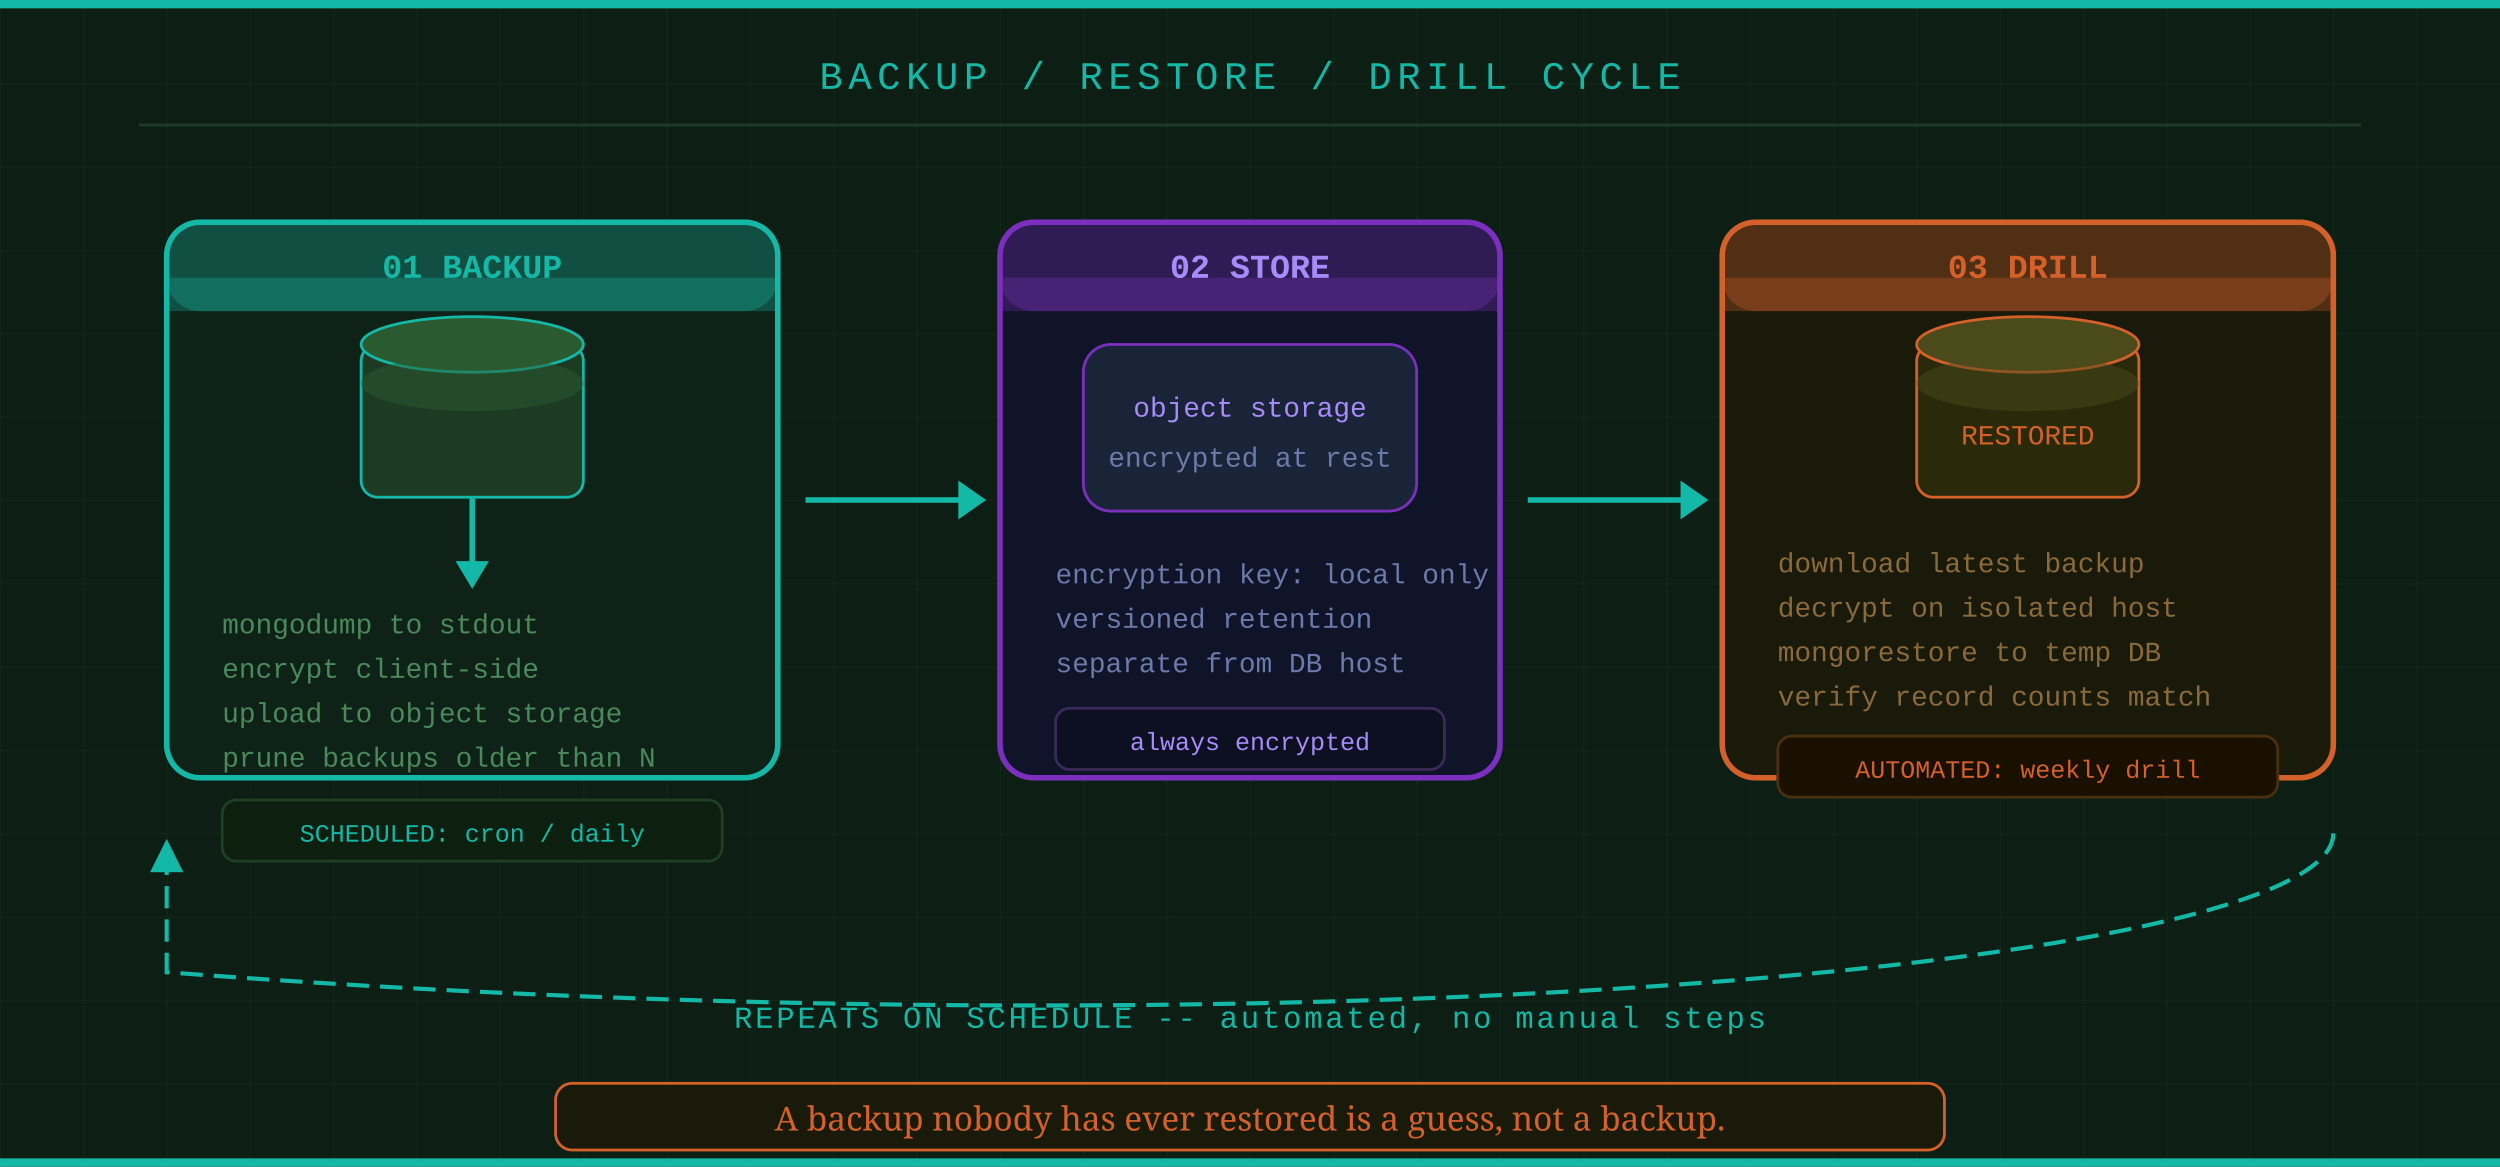
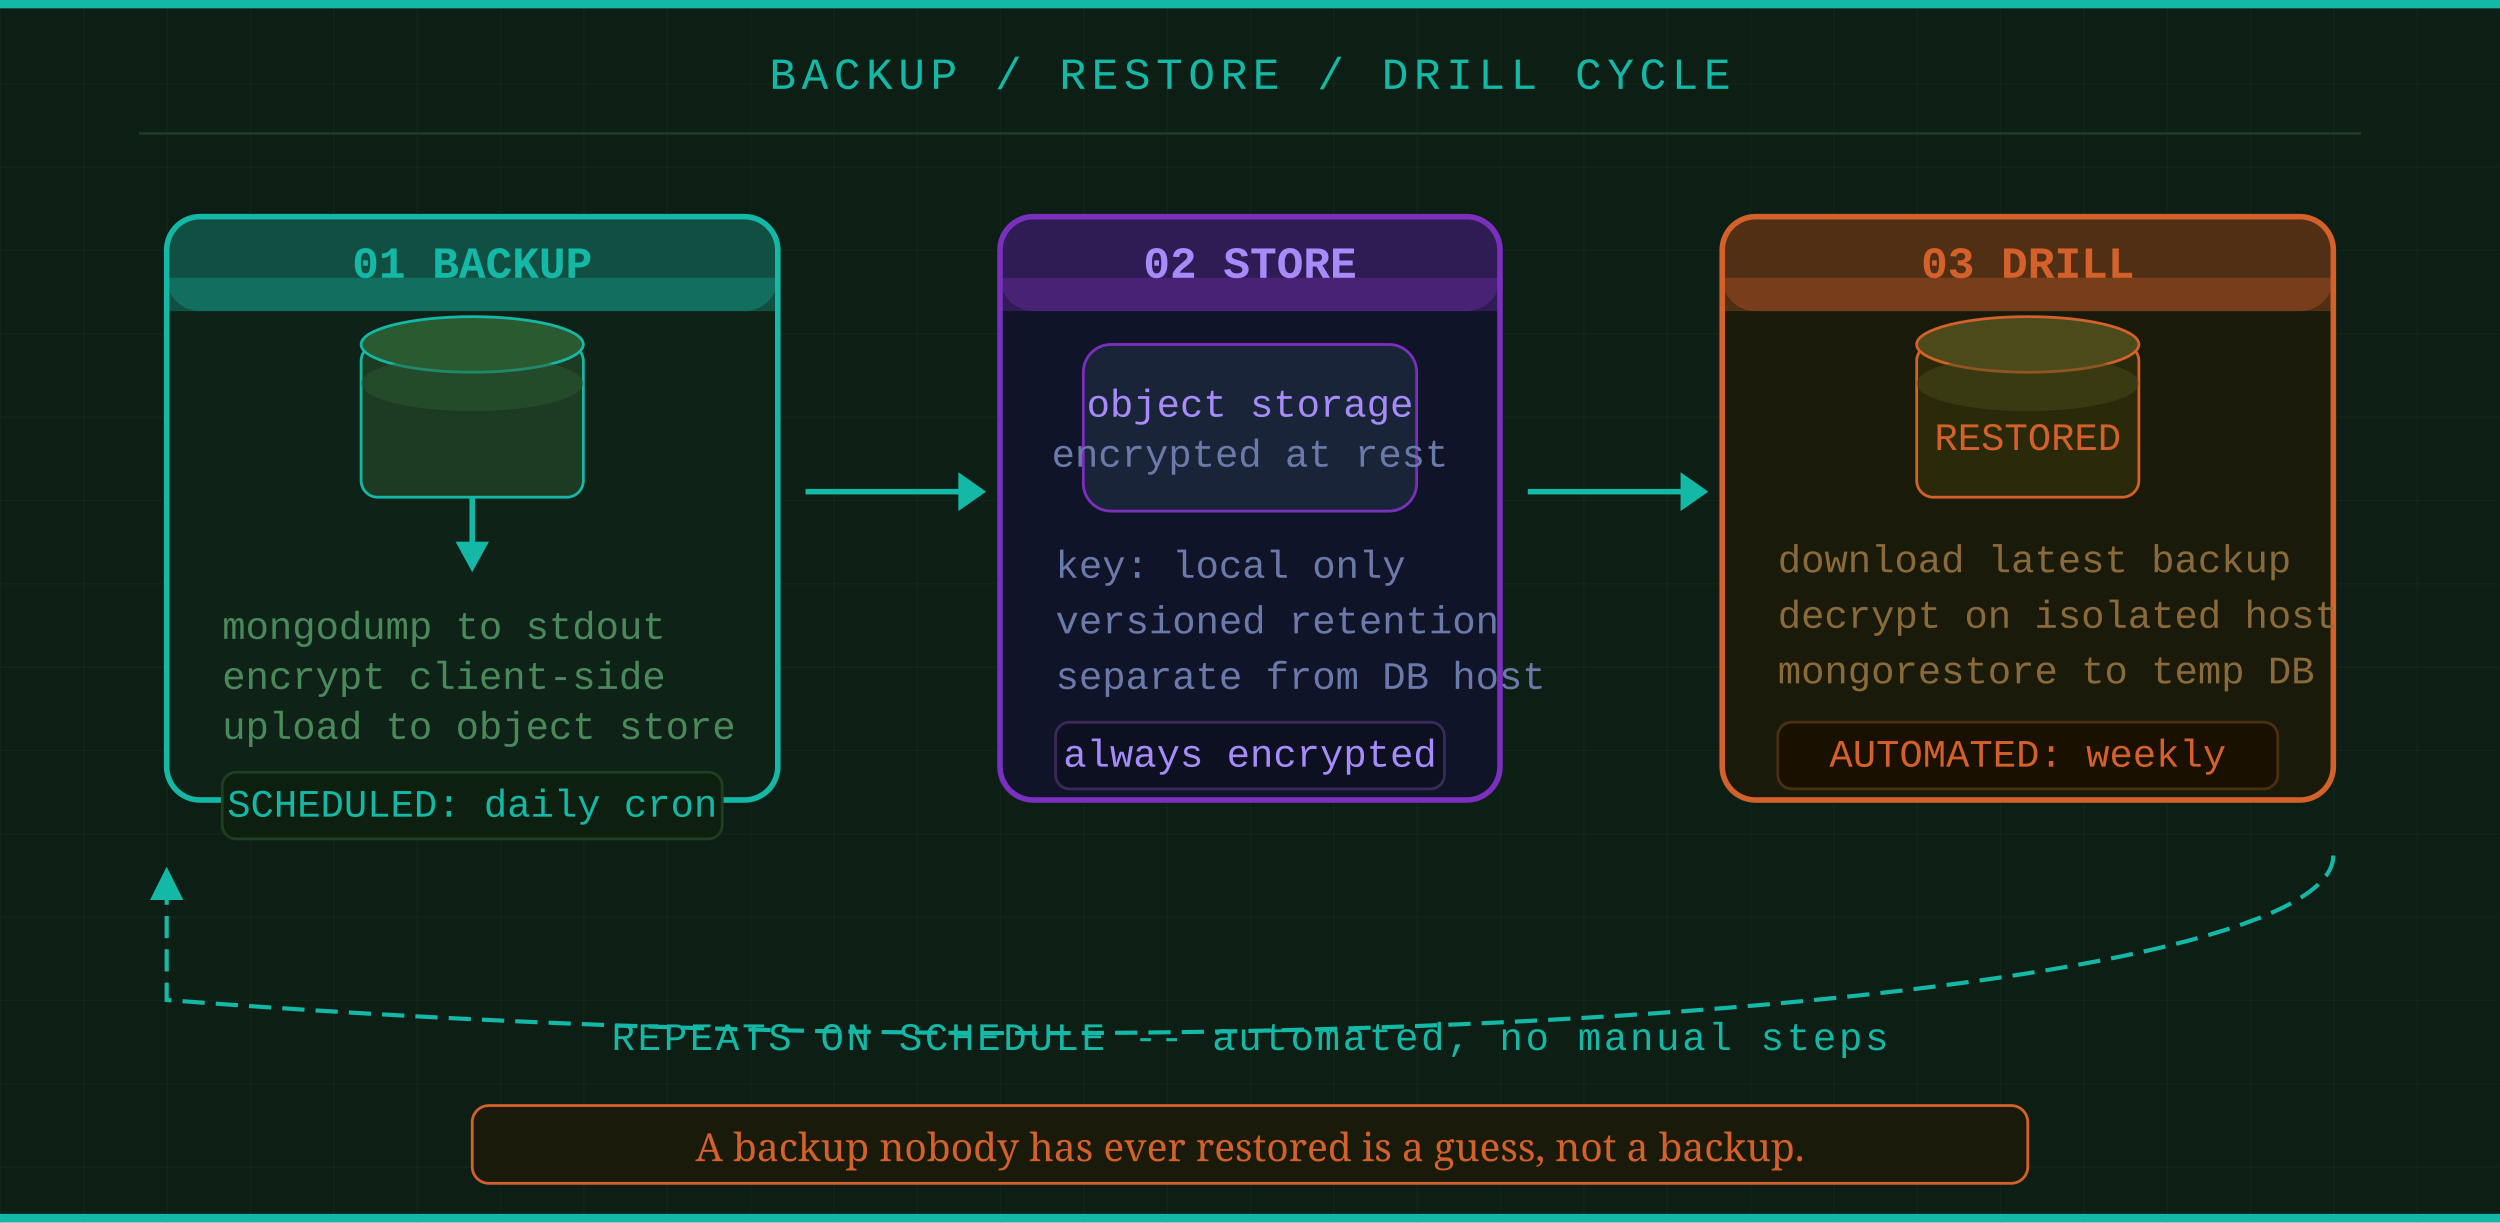
- <svg xmlns="http://www.w3.org/2000/svg" viewBox="0 0 900 420" width="900" height="420" role="img" aria-label="Automated backup, restore, and drill cycle for the self-hosted MongoDB cluster">
-   <rect width="900" height="420" fill="#0D1F14" />
+ <svg xmlns="http://www.w3.org/2000/svg" viewBox="0 0 900 440" width="900" height="440" role="img" aria-label="Automated backup, restore, and drill cycle for the self-hosted MongoDB cluster">
+   <rect width="900" height="440" fill="#0D1F14" />
  <pattern id="g4" width="30" height="30" patternUnits="userSpaceOnUse">
    <path d="M 30 0 L 0 0 0 30" fill="none" stroke="#1d3a22" stroke-width="0.4" />
  </pattern>
-   <rect width="900" height="420" fill="url(#g4)" opacity="0.5" />
+   <rect width="900" height="440" fill="url(#g4)" opacity="0.5" />
  <rect x="0" y="0" width="900" height="3" fill="#14B8A6" />
-   <text x="450" y="32" font-family="'Courier New', monospace" font-size="14" fill="#14B8A6" text-anchor="middle" letter-spacing="2">BACKUP / RESTORE / DRILL CYCLE</text>
-   <line x1="50" y1="45" x2="850" y2="45" stroke="#1d3a22" stroke-width="1" />
-   <g transform="translate(60, 80)">
-     <rect x="0" y="0" width="220" height="200" rx="12" fill="#0f2218" stroke="#14B8A6" stroke-width="2" />
-     <rect x="0" y="0" width="220" height="32" rx="12" fill="#14B8A6" opacity="0.3" />
-     <rect x="0" y="20" width="220" height="12" fill="#14B8A6" opacity="0.3" />
-     <text x="110" y="20" font-family="'Courier New', monospace" font-size="12" font-weight="bold" fill="#14B8A6" text-anchor="middle">01 BACKUP</text>
-     <rect x="70" y="44" width="80" height="55" rx="6" fill="#1d3a22" stroke="#14B8A6" stroke-width="1" />
-     <ellipse cx="110" cy="44" rx="40" ry="10" fill="#2a5a30" stroke="#14B8A6" stroke-width="1" />
-     <ellipse cx="110" cy="58" rx="40" ry="10" fill="#2a5a30" opacity="0.5" />
-     <line x1="110" y1="99" x2="110" y2="125" stroke="#14B8A6" stroke-width="2" />
-     <polygon points="104,122 110,132 116,122" fill="#14B8A6" />
-     <text x="20" y="148" font-family="'Courier New', monospace" font-size="10" fill="#4a8a5a">mongodump to stdout</text>
-     <text x="20" y="164" font-family="'Courier New', monospace" font-size="10" fill="#4a8a5a">encrypt client-side</text>
-     <text x="20" y="180" font-family="'Courier New', monospace" font-size="10" fill="#4a8a5a">upload to object storage</text>
-     <text x="20" y="196" font-family="'Courier New', monospace" font-size="10" fill="#4a8a5a">prune backups older than N</text>
-     <rect x="20" y="208" width="180" height="22" rx="5" fill="#0d2010" stroke="#1d4020" stroke-width="1" />
-     <text x="110" y="223" font-family="'Courier New', monospace" font-size="9" fill="#14B8A6" text-anchor="middle">SCHEDULED: cron / daily</text>
+   <text x="450" y="32" font-family="'Courier New', monospace" font-size="16" fill="#14B8A6" text-anchor="middle" letter-spacing="2">BACKUP / RESTORE / DRILL CYCLE</text>
+   <line x1="50" y1="48" x2="850" y2="48" stroke="#1d3a22" stroke-width="1" />
+   <g transform="translate(60, 78)">
+     <rect x="0" y="0" width="220" height="210" rx="12" fill="#0f2218" stroke="#14B8A6" stroke-width="2" />
+     <rect x="0" y="0" width="220" height="34" rx="12" fill="#14B8A6" opacity="0.3" />
+     <rect x="0" y="22" width="220" height="12" fill="#14B8A6" opacity="0.3" />
+     <text x="110" y="22" font-family="'Courier New', monospace" font-size="16" font-weight="bold" fill="#14B8A6" text-anchor="middle">01 BACKUP</text>
+     <rect x="70" y="46" width="80" height="55" rx="6" fill="#1d3a22" stroke="#14B8A6" stroke-width="1" />
+     <ellipse cx="110" cy="46" rx="40" ry="10" fill="#2a5a30" stroke="#14B8A6" stroke-width="1" />
+     <ellipse cx="110" cy="60" rx="40" ry="10" fill="#2a5a30" opacity="0.5" />
+     <line x1="110" y1="101" x2="110" y2="120" stroke="#14B8A6" stroke-width="2" />
+     <polygon points="104,117 110,128 116,117" fill="#14B8A6" />
+     <text x="20" y="152" font-family="'Courier New', monospace" font-size="14" fill="#4a8a5a">mongodump to stdout</text>
+     <text x="20" y="170" font-family="'Courier New', monospace" font-size="14" fill="#4a8a5a">encrypt client-side</text>
+     <text x="20" y="188" font-family="'Courier New', monospace" font-size="14" fill="#4a8a5a">upload to object store</text>
+     <rect x="20" y="200" width="180" height="24" rx="5" fill="#0d2010" stroke="#1d4020" stroke-width="1" />
+     <text x="110" y="216" font-family="'Courier New', monospace" font-size="14" fill="#14B8A6" text-anchor="middle">SCHEDULED: daily cron</text>
  </g>
-   <g transform="translate(290, 165)">
+   <g transform="translate(290, 162)">
    <line x1="0" y1="15" x2="60" y2="15" stroke="#14B8A6" stroke-width="2" />
    <polygon points="55,8 65,15 55,22" fill="#14B8A6" />
  </g>
-   <g transform="translate(360, 80)">
-     <rect x="0" y="0" width="180" height="200" rx="12" fill="#101428" stroke="#7B2FBE" stroke-width="2" />
-     <rect x="0" y="0" width="180" height="32" rx="12" fill="#7B2FBE" opacity="0.3" />
-     <rect x="0" y="20" width="180" height="12" fill="#7B2FBE" opacity="0.3" />
-     <text x="90" y="20" font-family="'Courier New', monospace" font-size="12" font-weight="bold" fill="#a78bfa" text-anchor="middle">02 STORE</text>
-     <rect x="30" y="44" width="120" height="60" rx="10" fill="#1a2438" stroke="#7B2FBE" stroke-width="1" />
-     <text x="90" y="70" font-family="'Courier New', monospace" font-size="10" fill="#a78bfa" text-anchor="middle">object storage</text>
-     <text x="90" y="88" font-family="'Courier New', monospace" font-size="10" fill="#6b7aaa" text-anchor="middle">encrypted at rest</text>
-     <text x="20" y="130" font-family="'Courier New', monospace" font-size="10" fill="#6b7aaa">encryption key: local only</text>
-     <text x="20" y="146" font-family="'Courier New', monospace" font-size="10" fill="#6b7aaa">versioned retention</text>
-     <text x="20" y="162" font-family="'Courier New', monospace" font-size="10" fill="#6b7aaa">separate from DB host</text>
-     <rect x="20" y="175" width="140" height="22" rx="5" fill="#0d1020" stroke="#3a2a5a" stroke-width="1" />
-     <text x="90" y="190" font-family="'Courier New', monospace" font-size="9" fill="#a78bfa" text-anchor="middle">always encrypted</text>
+   <g transform="translate(360, 78)">
+     <rect x="0" y="0" width="180" height="210" rx="12" fill="#101428" stroke="#7B2FBE" stroke-width="2" />
+     <rect x="0" y="0" width="180" height="34" rx="12" fill="#7B2FBE" opacity="0.3" />
+     <rect x="0" y="22" width="180" height="12" fill="#7B2FBE" opacity="0.3" />
+     <text x="90" y="22" font-family="'Courier New', monospace" font-size="16" font-weight="bold" fill="#a78bfa" text-anchor="middle">02 STORE</text>
+     <rect x="30" y="46" width="120" height="60" rx="10" fill="#1a2438" stroke="#7B2FBE" stroke-width="1" />
+     <text x="90" y="72" font-family="'Courier New', monospace" font-size="14" fill="#a78bfa" text-anchor="middle">object storage</text>
+     <text x="90" y="90" font-family="'Courier New', monospace" font-size="14" fill="#6b7aaa" text-anchor="middle">encrypted at rest</text>
+     <text x="20" y="130" font-family="'Courier New', monospace" font-size="14" fill="#6b7aaa">key: local only</text>
+     <text x="20" y="150" font-family="'Courier New', monospace" font-size="14" fill="#6b7aaa">versioned retention</text>
+     <text x="20" y="170" font-family="'Courier New', monospace" font-size="14" fill="#6b7aaa">separate from DB host</text>
+     <rect x="20" y="182" width="140" height="24" rx="5" fill="#0d1020" stroke="#3a2a5a" stroke-width="1" />
+     <text x="90" y="198" font-family="'Courier New', monospace" font-size="14" fill="#a78bfa" text-anchor="middle">always encrypted</text>
  </g>
-   <g transform="translate(550, 165)">
+   <g transform="translate(550, 162)">
    <line x1="0" y1="15" x2="60" y2="15" stroke="#14B8A6" stroke-width="2" />
    <polygon points="55,8 65,15 55,22" fill="#14B8A6" />
  </g>
-   <g transform="translate(620, 80)">
-     <rect x="0" y="0" width="220" height="200" rx="12" fill="#1a1a0a" stroke="#D4602A" stroke-width="2" />
-     <rect x="0" y="0" width="220" height="32" rx="12" fill="#D4602A" opacity="0.3" />
-     <rect x="0" y="20" width="220" height="12" fill="#D4602A" opacity="0.3" />
-     <text x="110" y="20" font-family="'Courier New', monospace" font-size="12" font-weight="bold" fill="#D4602A" text-anchor="middle">03 DRILL</text>
-     <rect x="70" y="44" width="80" height="55" rx="6" fill="#2a2a0a" stroke="#D4602A" stroke-width="1" />
-     <ellipse cx="110" cy="44" rx="40" ry="10" fill="#4a4a1a" stroke="#D4602A" stroke-width="1" />
-     <ellipse cx="110" cy="58" rx="40" ry="10" fill="#4a4a1a" opacity="0.5" />
-     <text x="110" y="80" font-family="'Courier New', monospace" font-size="10" fill="#D4602A" text-anchor="middle">RESTORED</text>
-     <text x="20" y="126" font-family="'Courier New', monospace" font-size="10" fill="#8a6a3a">download latest backup</text>
-     <text x="20" y="142" font-family="'Courier New', monospace" font-size="10" fill="#8a6a3a">decrypt on isolated host</text>
-     <text x="20" y="158" font-family="'Courier New', monospace" font-size="10" fill="#8a6a3a">mongorestore to temp DB</text>
-     <text x="20" y="174" font-family="'Courier New', monospace" font-size="10" fill="#8a6a3a">verify record counts match</text>
-     <rect x="20" y="185" width="180" height="22" rx="5" fill="#1a1000" stroke="#4a3010" stroke-width="1" />
-     <text x="110" y="200" font-family="'Courier New', monospace" font-size="9" fill="#D4602A" text-anchor="middle">AUTOMATED: weekly drill</text>
+   <g transform="translate(620, 78)">
+     <rect x="0" y="0" width="220" height="210" rx="12" fill="#1a1a0a" stroke="#D4602A" stroke-width="2" />
+     <rect x="0" y="0" width="220" height="34" rx="12" fill="#D4602A" opacity="0.3" />
+     <rect x="0" y="22" width="220" height="12" fill="#D4602A" opacity="0.3" />
+     <text x="110" y="22" font-family="'Courier New', monospace" font-size="16" font-weight="bold" fill="#D4602A" text-anchor="middle">03 DRILL</text>
+     <rect x="70" y="46" width="80" height="55" rx="6" fill="#2a2a0a" stroke="#D4602A" stroke-width="1" />
+     <ellipse cx="110" cy="46" rx="40" ry="10" fill="#4a4a1a" stroke="#D4602A" stroke-width="1" />
+     <ellipse cx="110" cy="60" rx="40" ry="10" fill="#4a4a1a" opacity="0.5" />
+     <text x="110" y="84" font-family="'Courier New', monospace" font-size="14" fill="#D4602A" text-anchor="middle">RESTORED</text>
+     <text x="20" y="128" font-family="'Courier New', monospace" font-size="14" fill="#8a6a3a">download latest backup</text>
+     <text x="20" y="148" font-family="'Courier New', monospace" font-size="14" fill="#8a6a3a">decrypt on isolated host</text>
+     <text x="20" y="168" font-family="'Courier New', monospace" font-size="14" fill="#8a6a3a">mongorestore to temp DB</text>
+     <rect x="20" y="182" width="180" height="24" rx="5" fill="#1a1000" stroke="#4a3010" stroke-width="1" />
+     <text x="110" y="198" font-family="'Courier New', monospace" font-size="14" fill="#D4602A" text-anchor="middle">AUTOMATED: weekly</text>
  </g>
-   <path d="M 840 300 C 840 350 450 380 60 350 C 60 330 60 320 60 310" fill="none" stroke="#14B8A6" stroke-width="1.5" stroke-dasharray="8,4" />
-   <polygon points="54,314 60,302 66,314" fill="#14B8A6" />
-   <text x="450" y="370" font-family="'Courier New', monospace" font-size="11" fill="#14B8A6" text-anchor="middle" letter-spacing="1">REPEATS ON SCHEDULE -- automated, no manual steps</text>
-   <rect x="200" y="390" width="500" height="24" rx="6" fill="#1a1a0a" stroke="#D4602A" stroke-width="1" />
-   <text x="450" y="407" font-family="Georgia, serif" font-size="12" fill="#D4602A" text-anchor="middle">A backup nobody has ever restored is a guess, not a backup.</text>
-   <rect x="0" y="417" width="900" height="3" fill="#14B8A6" />
+   <path d="M 840 308 C 840 360 450 390 60 360 C 60 340 60 330 60 320" fill="none" stroke="#14B8A6" stroke-width="1.5" stroke-dasharray="8,4" />
+   <polygon points="54,324 60,312 66,324" fill="#14B8A6" />
+   <text x="450" y="378" font-family="'Courier New', monospace" font-size="14" fill="#14B8A6" text-anchor="middle" letter-spacing="1">REPEATS ON SCHEDULE -- automated, no manual steps</text>
+   <rect x="170" y="398" width="560" height="28" rx="6" fill="#1a1a0a" stroke="#D4602A" stroke-width="1" />
+   <text x="450" y="418" font-family="Georgia, serif" font-size="14" fill="#D4602A" text-anchor="middle">A backup nobody has ever restored is a guess, not a backup.</text>
+   <rect x="0" y="437" width="900" height="3" fill="#14B8A6" />
</svg>
